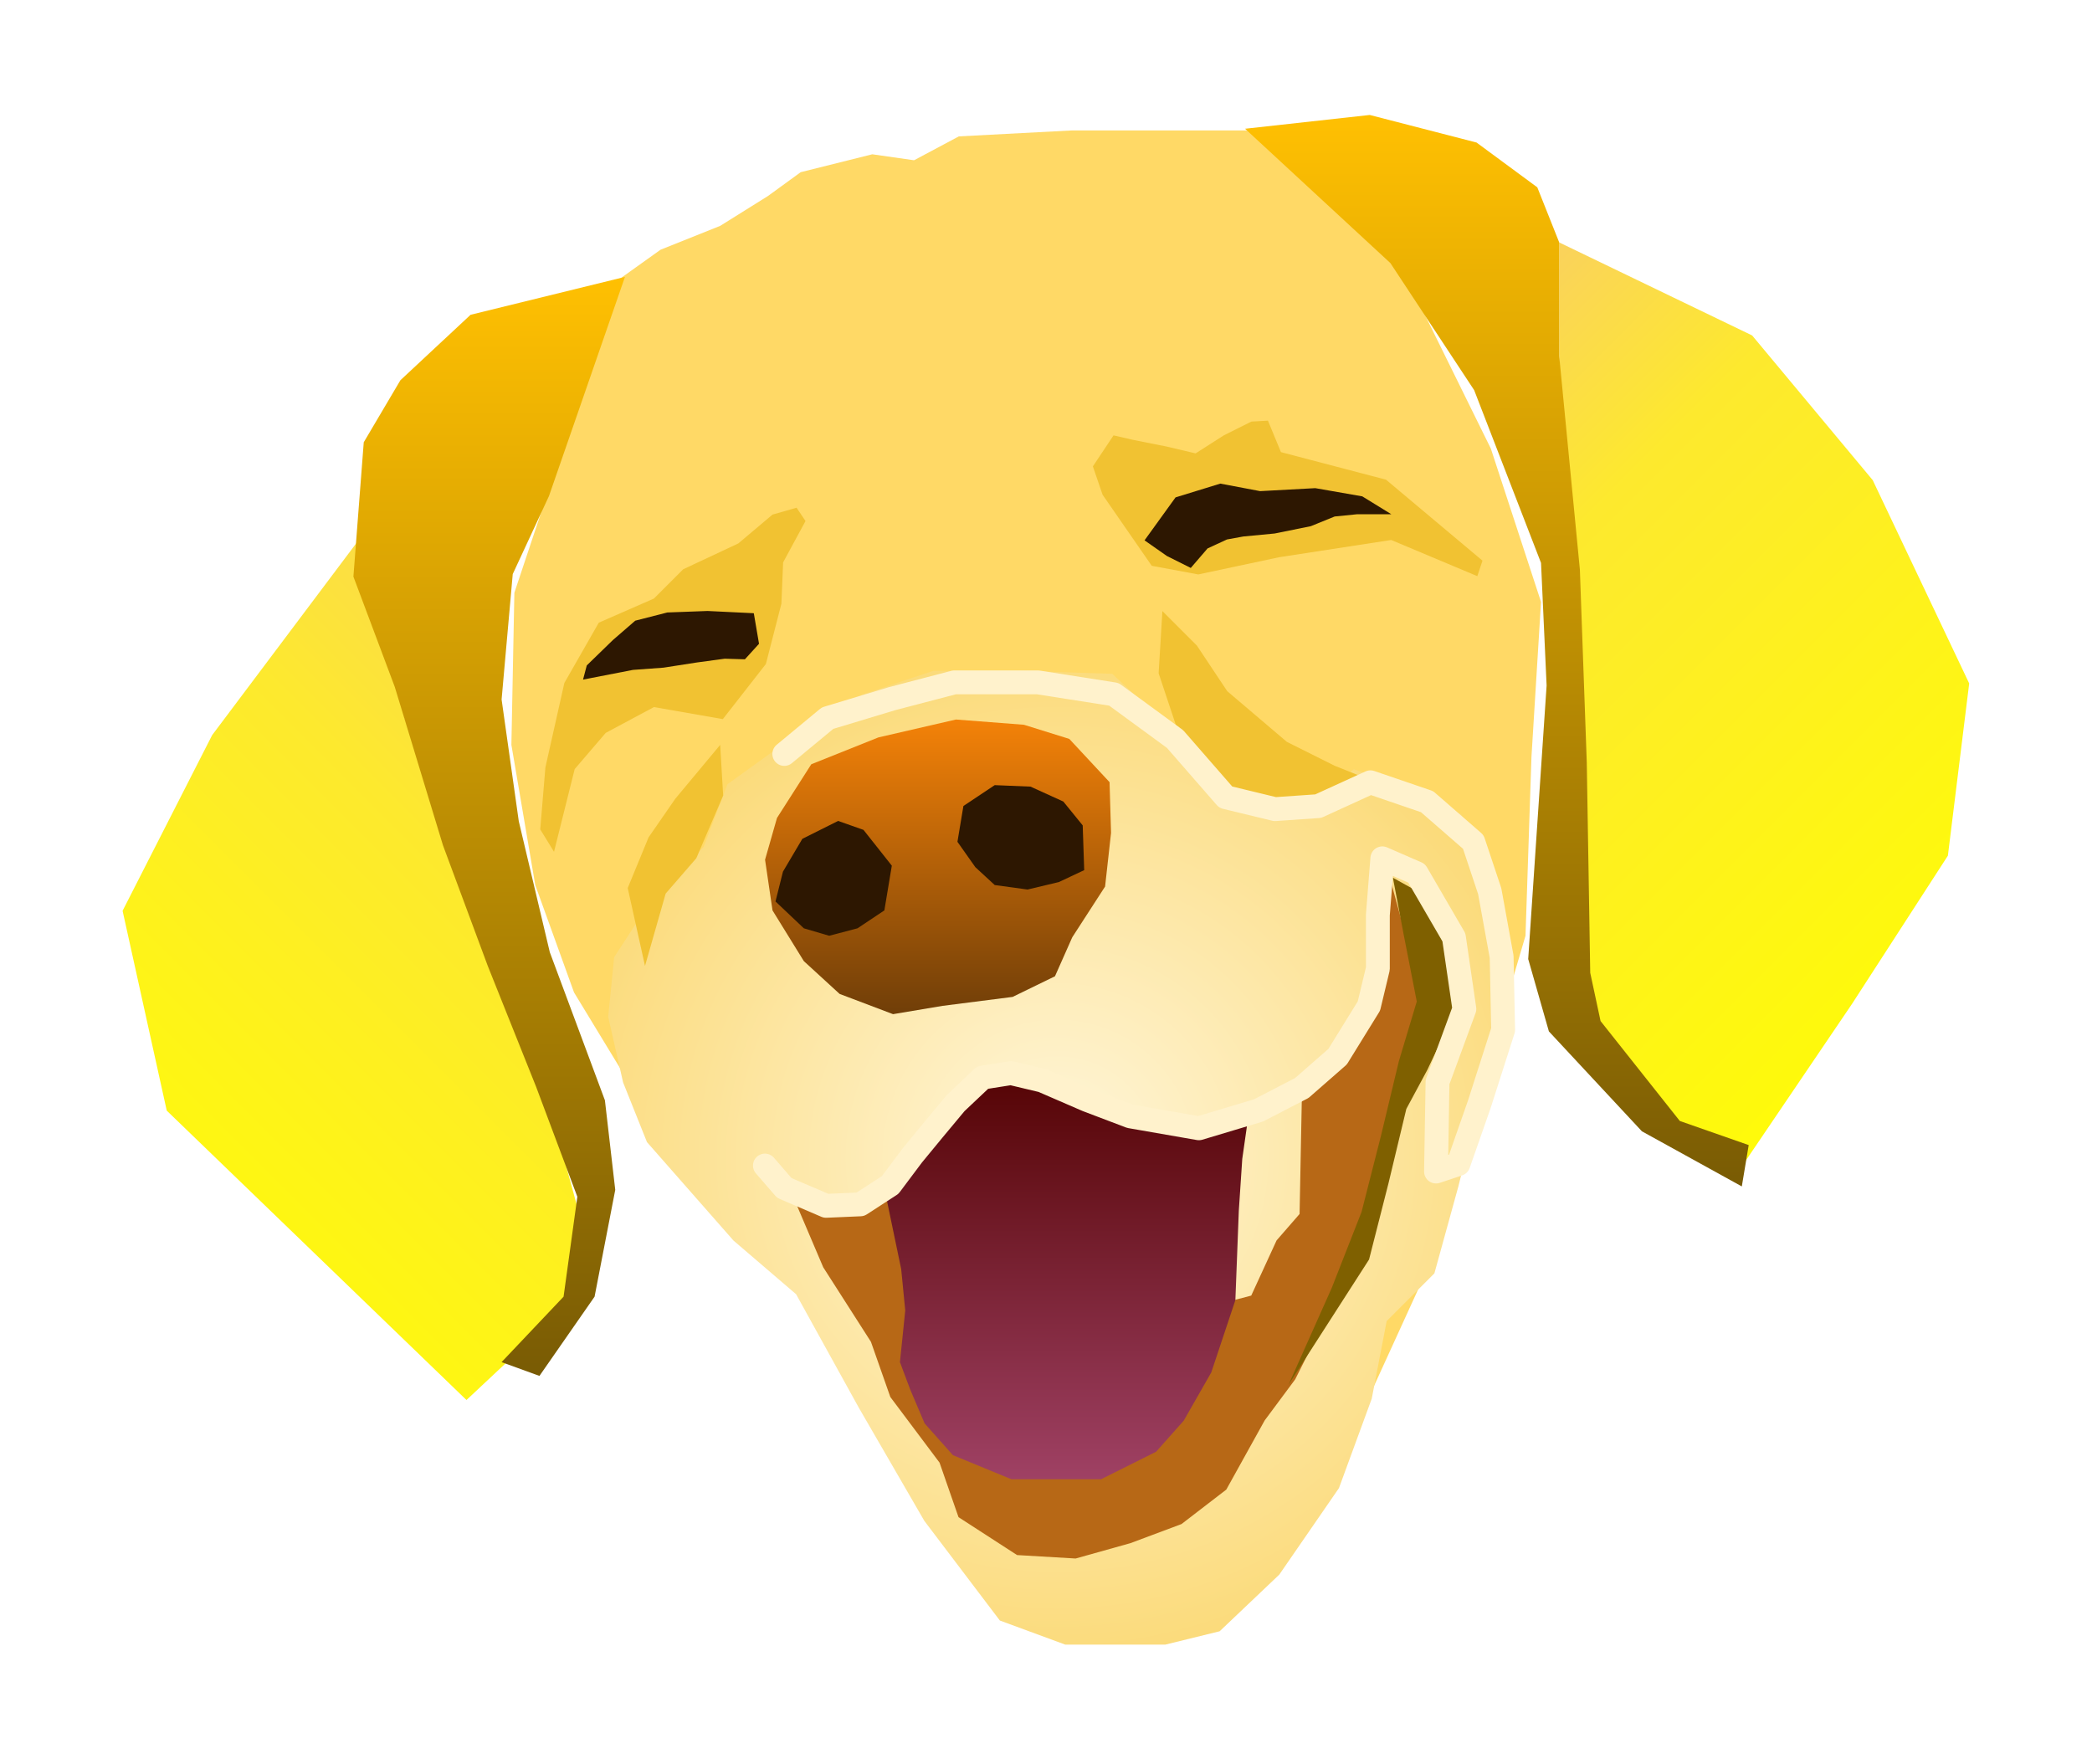
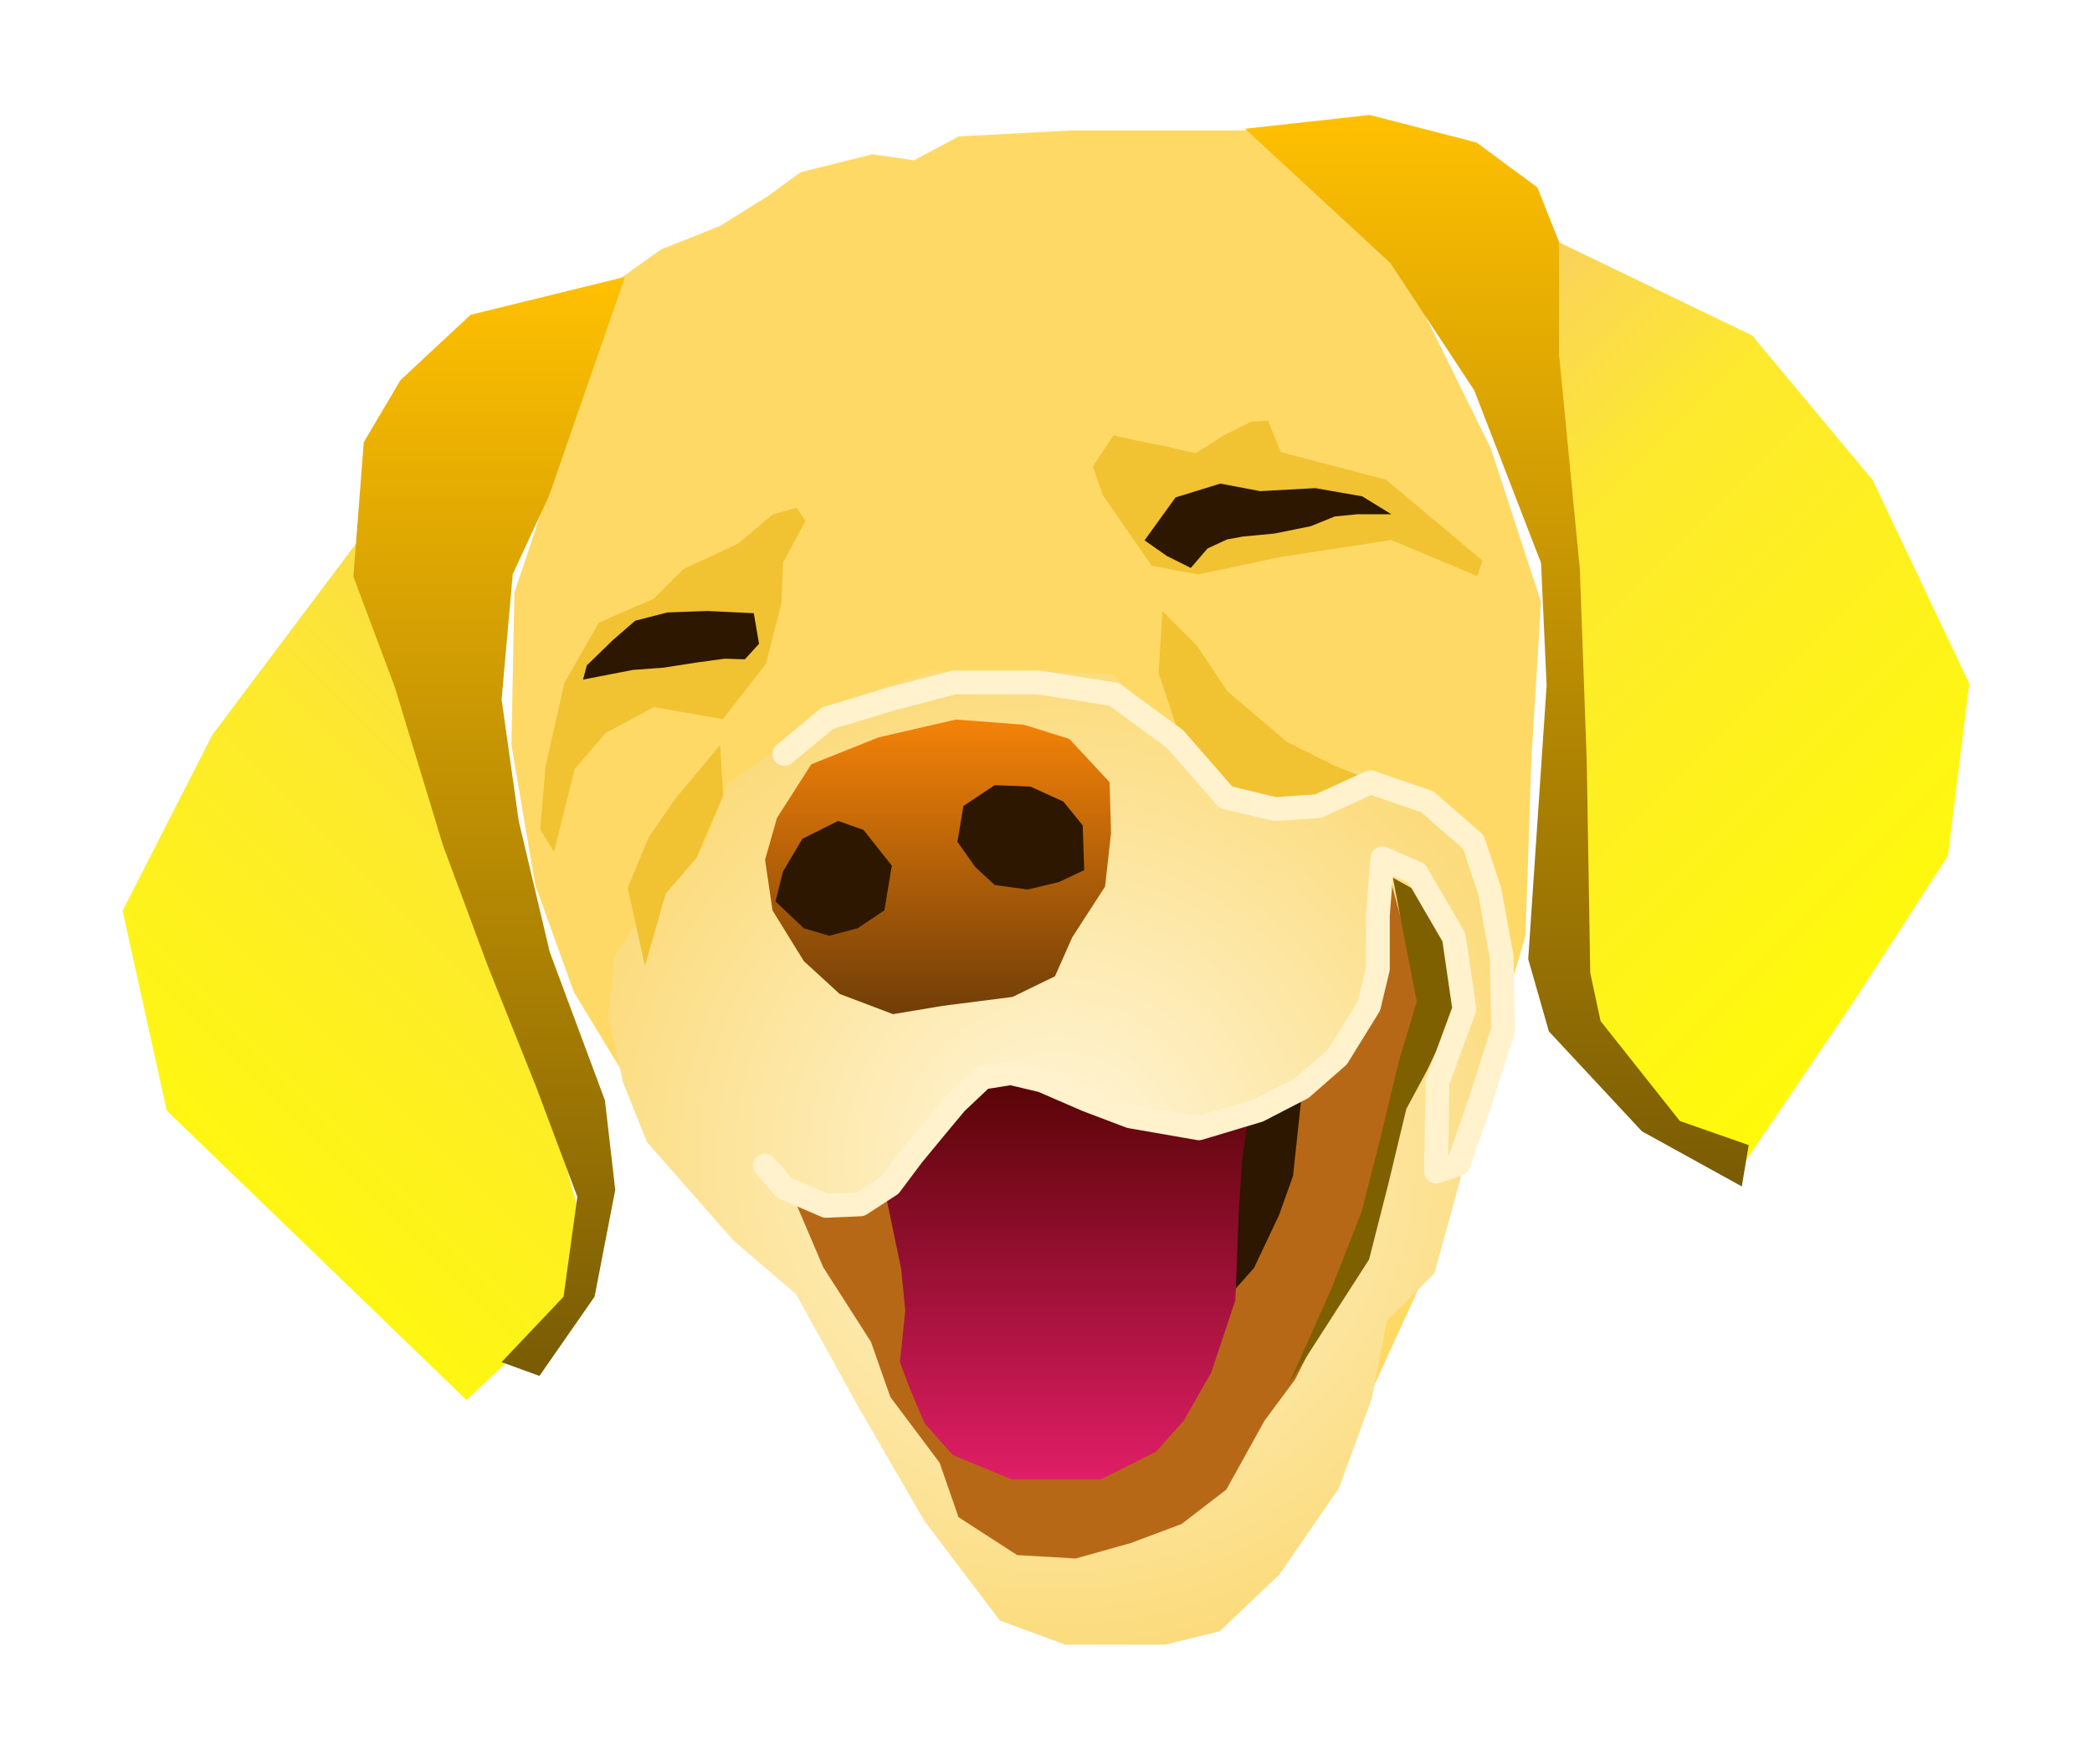
<svg xmlns="http://www.w3.org/2000/svg" viewBox="0 0 701.383 591.404" fill="none" stroke-linecap="square" stroke-miterlimit="10">
  <clipPath id="a">
    <path d="M0 0h701.383v591.404H0V0z" />
  </clipPath>
  <g clip-path="url(#a)">
    <path fill="none" d="M0 0h701.383v591.404H0z" />
    <path fill="#ffd966" d="M257.454 65.727l11-8 24-6 14 2 15-8 38-2h62l45.69 40.36 32.701 66.333 16.816 51.386-3.207 51.921-2 60-33 112-37 81-40 41-26 3-35-14-32-38-43-73-42-42-31-51-13-36-8-47 1-51 16-48 6-37 6-15 21-15 20-8z" fill-rule="evenodd" />
    <defs>
      <radialGradient id="b" gradientUnits="userSpaceOnUse" gradientTransform="scale(14.90069)" spreadMethod="pad" cx="23.785" cy="26.049" fx="23.785" fy="26.049" r="14.901">
        <stop offset="0" stop-color="#fff6db" />
        <stop offset="1" stop-color="#fad25c" />
      </radialGradient>
    </defs>
    <path fill="url(#b)" d="M243.908 262.908l-8 21-17 17-13 20-2 20 5 22 8 20 29 33 21 18 21 38 22 38 25.312 33.394 21.945 8.086h33.496l18.247-4.48 20-19 20-29 11-30 5-26 16-16 8-29 8-32 8-44-2-25-13-24-19-9-17-6-13 10-11 1-21-8-20-20-16-15-31-1h-29l-24 8-20 12z" fill-rule="evenodd" />
    <defs>
      <linearGradient id="c" gradientUnits="userSpaceOnUse" gradientTransform="scale(17.75563)" spreadMethod="pad" x1="6.608" y1="30.729" x2="19.163" y2="18.174">
        <stop offset="0" stop-color="#ff0" />
        <stop offset=".65" stop-color="#fde92e" />
        <stop offset="1" stop-color="#fad25c" />
      </linearGradient>
    </defs>
    <path fill="url(#c)" d="M124.055 175.995l-52.924 70.46L41.1 305.361l14.806 66.992 100.49 97.024 36.96-34.651.21-30.031-6.928-25.41-32.551-88.94-18.483-49.669z" fill-rule="evenodd" />
    <defs>
      <linearGradient id="d" gradientUnits="userSpaceOnUse" gradientTransform="scale(17.7557)" spreadMethod="pad" x1="45.867" y1="13.262" x2="33.312" y2=".707">
        <stop offset="0" stop-color="#ff0" />
        <stop offset=".77" stop-color="#fde92e" />
        <stop offset="1" stop-color="#fad25c" />
      </linearGradient>
    </defs>
    <path fill="url(#d)" d="M522.759 81.28l64.682 31.187 40.428 48.512 32.341 68.15-7.142 57.75-32.131 49.67-36.016 53.13-24.047-15.015-27.72-32.341-1.157-56.599-3.674-82.007-5.564-82.008z" fill-rule="evenodd" />
    <defs>
      <linearGradient id="e" gradientUnits="userSpaceOnUse" gradientTransform="rotate(.028) scale(18.9532)" spreadMethod="pad" x1="22.025" y1="2.034" x2="22.025" y2="20.987">
        <stop offset="0" stop-color="#ffc002" />
        <stop offset="1" stop-color="#795b04" />
      </linearGradient>
    </defs>
    <path fill="url(#e)" d="M417.438 43.163l41.793-4.62 35.806 9.242 20.37 15.016 7.352 18.48v38.115l6.929 71.614 2.31 64.683 1.157 70.46 3.464 16.17 26.567 33.496 23.1 8.087-2.31 13.86-33.496-18.48-31.186-33.499-6.932-24.254 6.168-91.698-1.869-41.108-22.422-57.926L466.16 88.21z" fill-rule="evenodd" />
    <defs>
      <linearGradient id="f" gradientUnits="userSpaceOnUse" gradientTransform="scale(19.19537)" spreadMethod="pad" x1="6.173" y1="4.836" x2="6.173" y2="24.032">
        <stop offset="0" stop-color="#ffc002" />
        <stop offset="1" stop-color="#795b04" />
      </linearGradient>
    </defs>
    <path fill="url(#f)" d="M180.86 461.294l-12.703-4.62 20.79-21.947 4.62-33.496-13.861-36.96-16.17-40.428-15.016-40.428-16.17-53.132-13.862-36.963 3.467-45.047 12.284-20.79 23.522-21.945 51.767-12.706-25.473 73.472-12.147 26.16-3.737 42.043 5.76 40.824 10.397 43.892 18.48 49.667 3.465 30.031-6.93 35.806z" fill-rule="evenodd" />
    <defs>
      <linearGradient id="g" gradientUnits="userSpaceOnUse" gradientTransform="scale(9.93907)" spreadMethod="pad" x1="25.807" y1="24.271" x2="25.807" y2="34.21">
        <stop offset="0" stop-color="#f48208" />
        <stop offset="1" stop-color="#703e08" />
      </linearGradient>
    </defs>
    <path fill="url(#g)" d="M260.501 274.228l11.499-18 22.501-9 26-6 22.803 1.761 15.197 4.738L372 262.228l.501 17-2 18-11 17-5.8 13.08-14.2 6.92-23.501 3-16.588 2.785-17.91-6.785-12-11-10.502-17-2.499-17z" fill-rule="evenodd" />
-     <path fill="#2d1701" d="M287.501 311.228l9-6 2.499-15-9.499-12-8.501-3-12 6-6.499 11-2.501 10 9.501 9 8.499 2.499zM323 270.228l10.501-7 12 .499 11 5 6.499 8 .501 15-8.501 4-10.499 2.501-11-1.501-6.501-6-6-8.499z" fill-rule="evenodd" />
-     <path fill="#b76816" d="M461 331.727l4-40.955 11.501 42-4 13.501-8 35.454-10.627 34.52-10.394 27.722-9.241 18.48L424 476.229l-12.86 23.18-15.017 11.552L379 517.365l-18.37 5.147-19.635-1.155-19.635-12.706-6.36-18.286-16.499-22L292 449.864l-16-25-11.499-27 12.499 5.5h11l9.501-5 7 33 1 9-.312 12.843-.688 9.657 14 20.5 26 9.5 31-2 18-13 10.499-18.5 6-22.5 9.501-2.5 8.499-18.5 7.709-8.859.792-40.64 14.499-16z" fill-rule="evenodd" />
+     <path fill="#2d1701" d="M287.501 311.228l9-6 2.499-15-9.499-12-8.501-3-12 6-6.499 11-2.501 10 9.501 9 8.499 2.499zM323 270.228l10.501-7 12 .499 11 5 6.499 8 .501 15-8.501 4-10.499 2.501-11-1.501-6.501-6-6-8.499zM415.163 375.328l21.955-8.874-.467 42.976-7.005 8.877-8.877 17.75-9.811 2.337z" fill-rule="evenodd" />
+     <path stroke="#000" stroke-linejoin="round" stroke-linecap="butt" d="M415.163 375.328l21.955-8.874-.467 42.976-7.005 8.877-8.877 17.75-9.811 2.337z" />
+     <path fill="#b76816" d="M461 331.727l4-40.955 11.501 42-4 13.501-8 35.454-10.627 34.52-10.394 27.722-9.241 18.48L424 476.229l-12.86 23.18-15.017 11.552L379 517.365l-18.37 5.147-19.635-1.155-19.635-12.706-6.36-18.286-16.499-22L292 449.864l-16-25-11.499-27 12.499 5.5h11l9.501-5 7 33 1 9-.312 12.843-.688 9.657 14 20.5 26 9.5 31-2 18-13 10.499-18.5 6-22.5 10.43-11.764 8.407-17.75 4.672-13.08 2.992-27.905 14.499-16z" fill-rule="evenodd" />
    <defs>
      <linearGradient id="h" gradientUnits="userSpaceOnUse" gradientTransform="scale(11.72403)" spreadMethod="pad" x1="35.722" y1="42.302" x2="35.722" y2="30.578">
-         <stop offset="0" stop-color="#9f4164" />
+         <stop offset="0" stop-color="#e01e66" />
        <stop offset="1" stop-color="#540303" />
      </linearGradient>
    </defs>
    <path fill="url(#h)" d="M296.367 397.766l5.775 27.722 1.36 13.877-1.78 17.31 3.467 9.238L310 477.228l9.47 10.633 19.635 8.084h30.031l18.48-9.239 9.242-10.396 9.24-16.17 8.086-24.258 1.155-30.032 1.154-17.325 2.31-16.17-16.17 5.774-21.945-4.62-24.258-6.929-20.79-8.087-21.947 15.016z" fill-rule="evenodd" />
    <path fill="#f1c232" d="M256.78 222.617l5.199-20.213.577-13.86 7.507-13.862-2.992-4.462-8.084 2.31-11.446 9.662-18.48 8.661-9.82 9.819-18.48 8.084-11.551 20.215-6.352 28.3-1.735 20.79 4.622 7.506 6.93-27.72 10.396-12.128 16.17-8.664 23.1 4.042z" fill-rule="evenodd" />
    <path fill="#2d1701" d="M252.727 205.59l1.75 10.25-4.732 5.202-6.769-.202-9.249 1.252-11.25 1.748-10.249.75-16.75 3.25 1.249-4.748 8.75-8.501 7.5-6.5 10.75-2.75 13.501-.501z" fill-rule="evenodd" />
    <path fill="#f1c232" d="M386.147 189.698l-16.486-23.834-3.254-9.504 6.929-10.397 6.142 1.418 11.55 2.31 9.82 2.312 9.451-6.04 9.24-4.62 5.563-.314 4.36 10.554 35.228 9.239 32.341 27.144-1.732 5.197-28.876-12.126-37.538 5.774-27.145 5.774z" fill-rule="evenodd" />
    <path fill="#7f6000" d="M467 294.273l9 5 8.501 18 3 22.499-9 19-7 13-6 25L459 422.273l-27 42 14.501-32.501 10-25.499L463 380.772l6-25 6-20-4.499-23z" fill-rule="evenodd" />
    <path fill="#2d1701" d="M383.727 181.16l7.501 5.25 8 4 5.636-6.546 6.5-3 5.5-1 10.5-1 12.114-2.455 8-3.249 7.498-.75h11.502l-9.751-6-15.75-2.751-18.5 1-13.335-2.525-15.016 4.622z" fill-rule="evenodd" />
    <path fill="#f1c232" d="M401.268 216.423l10.186 15.304 20 17 16 8 10 4-22 12-23-7-17-19-7-21 1.263-20.856zM241.454 249.727l1 17-9 21-10.276 11.858-6.929 24.258-5.795-26.116 7-17 9-13z" fill-rule="evenodd" />
    <path fill="none" d="M262.955 252.772l14.5-12 21.5-6.499 21-5.501h28l25.5 4 20.5 15 17 19.501 16.5 4 14.5-1 17.5-8 19 6.499 15.5 13.501 5.5 16.499 4 22 .5 24.501-8 25-7 20-7.5 2.499.5-30 9-24.499-3.5-24-12.5-21.501-11.5-5-1.5 19v18l-3 12.501-10.5 17-12 10.499-14.5 7.501-20 6-23-4-14.5-5.501-15-6.499-10.5-2.501-9.5 1.501-9 8.499-7.5 9-7 8.501-7.5 10-10 6.499-11.5.501-14-6-6.5-7.501" />
    <path stroke="#fff2cc" stroke-width="8" stroke-linejoin="round" stroke-linecap="round" d="M262.955 252.772l14.5-12 21.5-6.499 21-5.501h28l25.5 4 20.5 15 17 19.501 16.5 4 14.5-1 17.5-8 19 6.499 15.5 13.501 5.5 16.499 4 22 .5 24.501-8 25-7 20-7.5 2.499.5-30 9-24.499-3.5-24-12.5-21.501-11.5-5-1.5 19v18l-3 12.501-10.5 17-12 10.499-14.5 7.501-20 6-23-4-14.5-5.501-15-6.499-10.5-2.501-9.5 1.501-9 8.499-7.5 9-7 8.501-7.5 10-10 6.499-11.5.501-14-6-6.5-7.501" />
  </g>
</svg>
